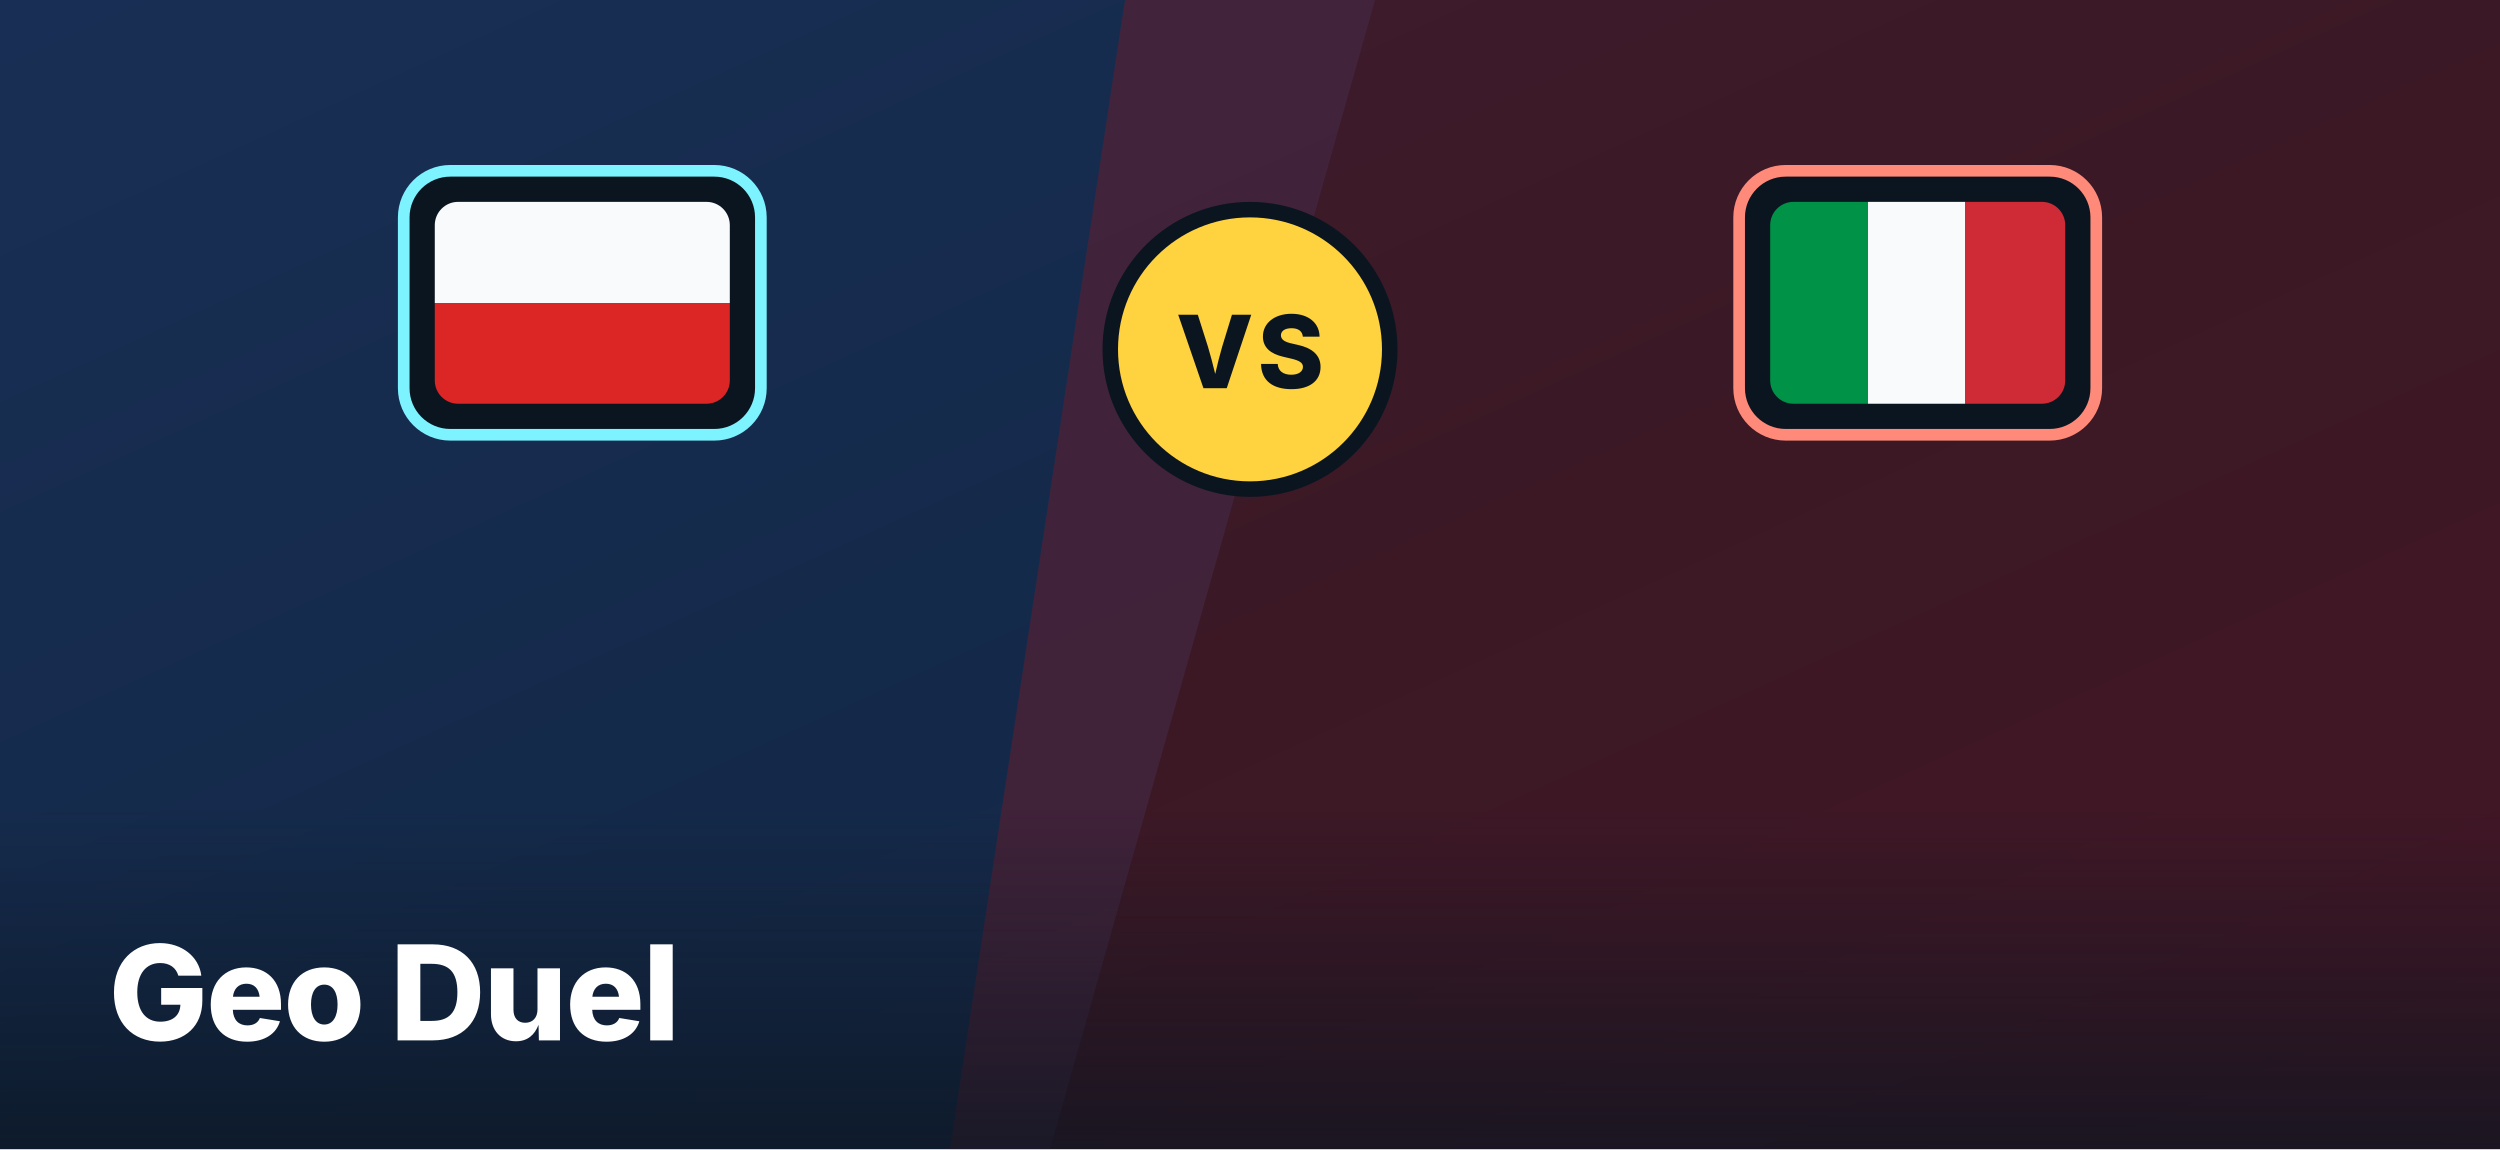
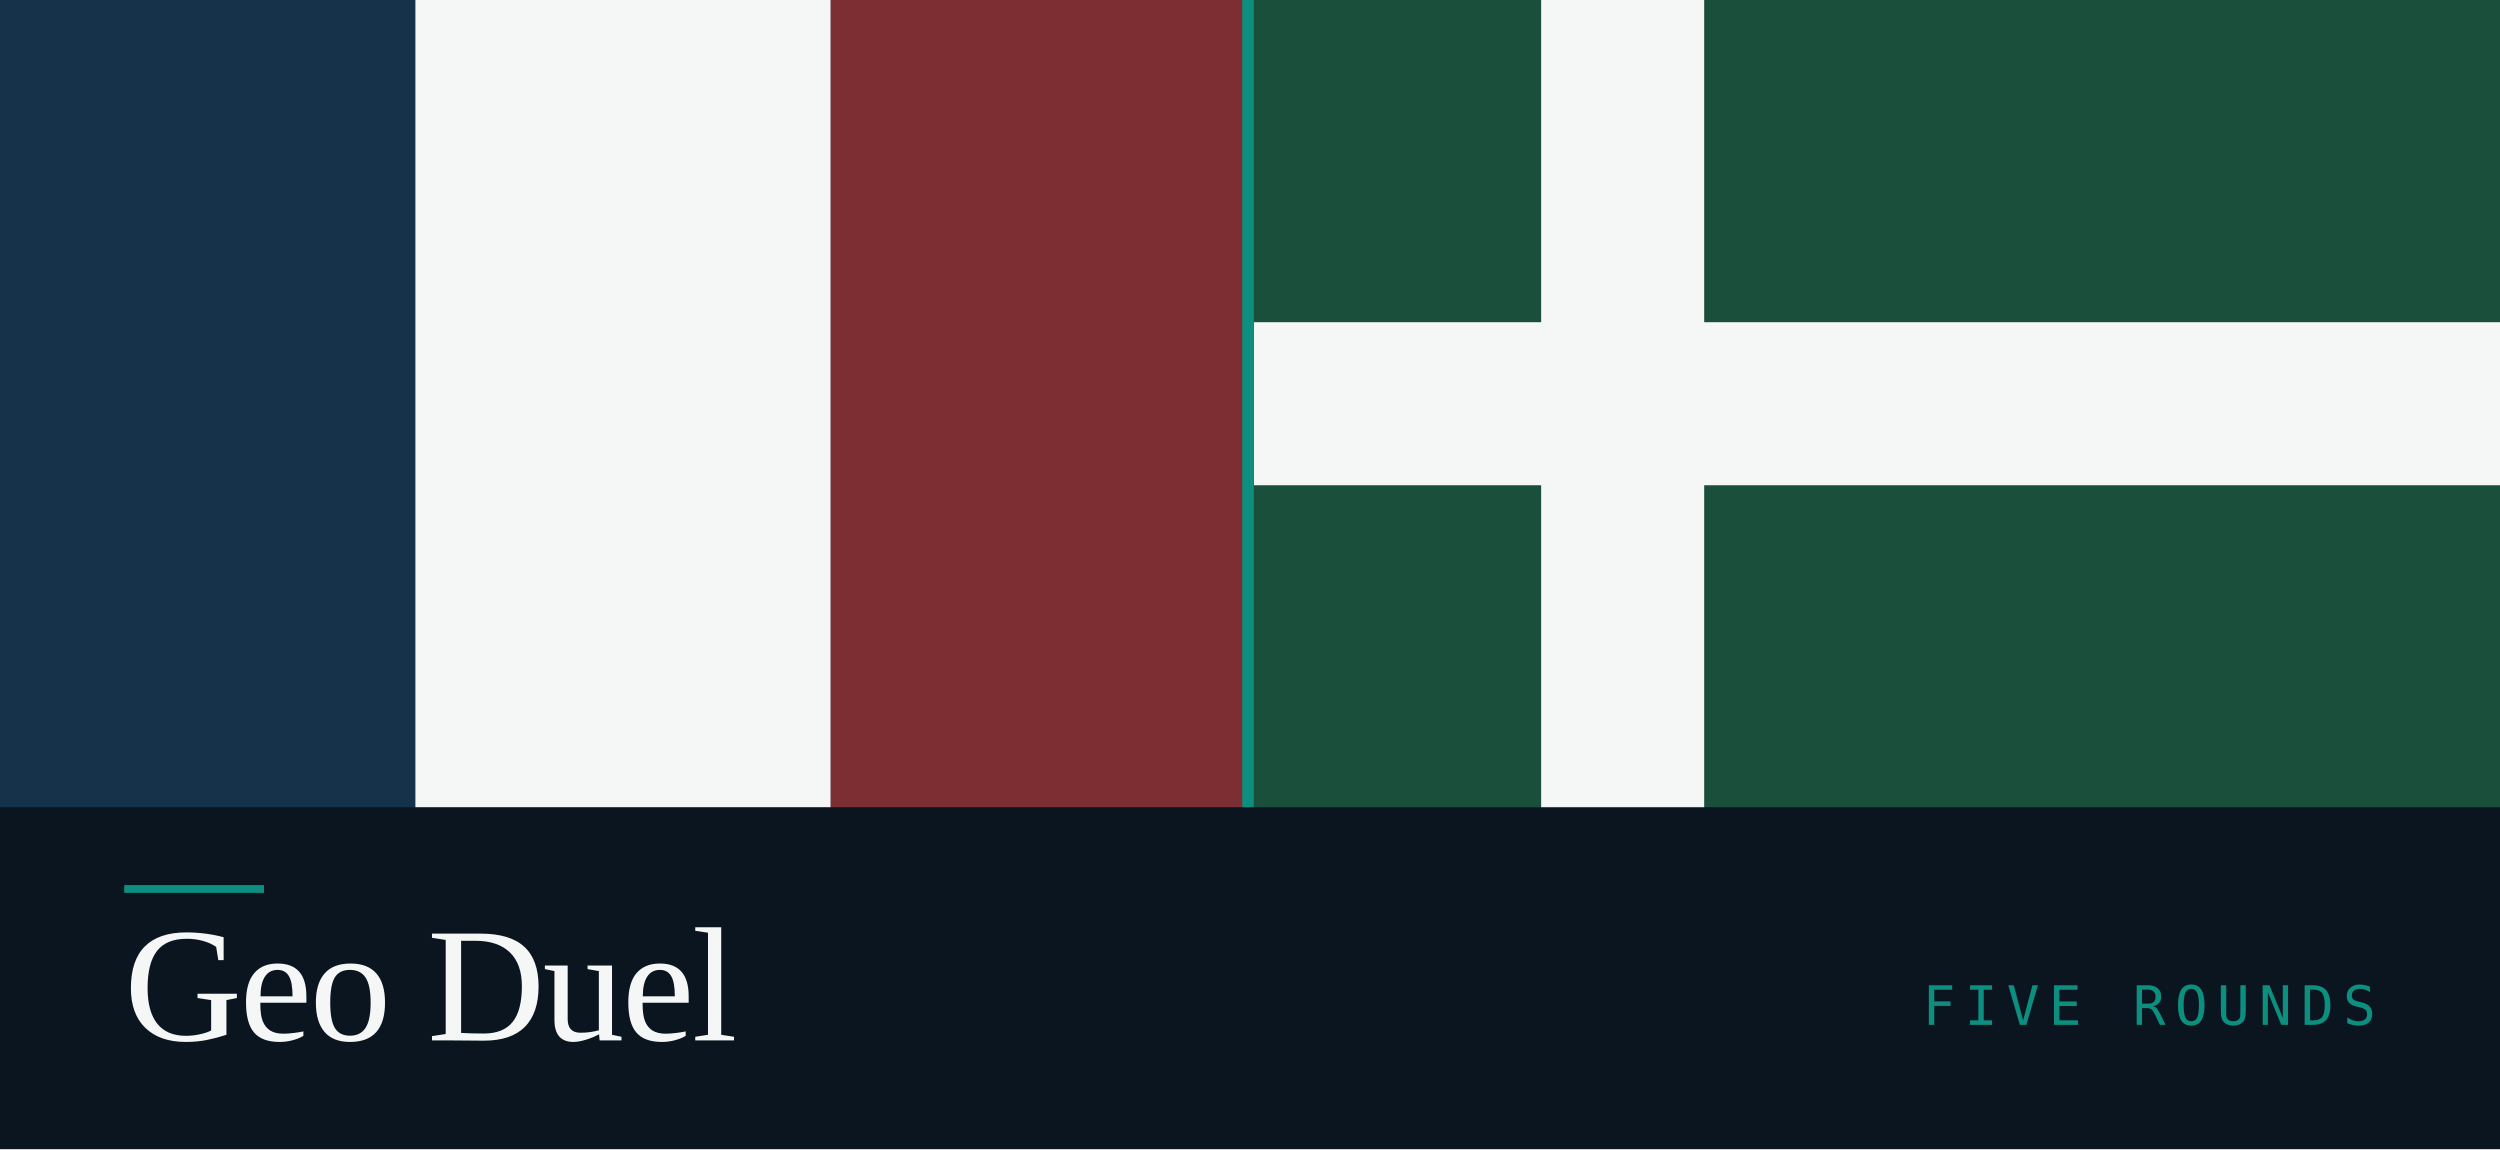
<svg xmlns="http://www.w3.org/2000/svg" viewBox="0 0 644 296" width="644" height="296" role="img" aria-label="Geo Duel">
-   <defs>
-     <linearGradient id="bg" x1="0" y1="0" x2="1" y2="1">
-       <stop offset="0%" stop-color="#152038" />
-       <stop offset="50%" stop-color="#0B1520" />
-       <stop offset="100%" stop-color="#1A1020" />
-     </linearGradient>
-     <linearGradient id="lflag" x1="0" y1="0" x2="0" y2="1">
-       <stop offset="0%" stop-color="#F8FAFC" />
-       <stop offset="50%" stop-color="#F8FAFC" />
-       <stop offset="50%" stop-color="#DC2626" />
-       <stop offset="100%" stop-color="#DC2626" />
-     </linearGradient>
-     <linearGradient id="rflag" x1="0" y1="0" x2="1" y2="0">
-       <stop offset="0%" stop-color="#009246" />
-       <stop offset="33%" stop-color="#009246" />
-       <stop offset="33%" stop-color="#F8FAFC" />
-       <stop offset="66%" stop-color="#F8FAFC" />
-       <stop offset="66%" stop-color="#CE2B37" />
-       <stop offset="100%" stop-color="#CE2B37" />
-     </linearGradient>
-   </defs>
-   <rect width="644" height="296" fill="url(#bg)" />
-   <path d="M0 0 L354.2 0 L270.48 296 L0 296 Z" fill="#1B3A6B" opacity=".55" />
-   <path d="M289.8 0 L644 0 L644 296 L244.72 296 Z" fill="#6B1B2A" opacity=".5" />
-   <g transform="translate(150,78)">
-     <rect x="-46" y="-34" width="92" height="68" rx="12" fill="#0B1520" stroke="#7CF3FF" stroke-width="3" />
-     <rect x="-38" y="-26" width="76" height="52" rx="6" fill="url(#lflag)" />
+   <rect width="644" height="296" fill="#0B1520" />
+   <g>
+     <rect x="0" y="0" width="107" height="208" fill="#16324A" />
+     <rect x="107" y="0" width="107" height="208" fill="#F4F7F6" />
+     <rect x="214" y="0" width="107" height="208" fill="#7C2E32" />
+     <rect x="323" y="0" width="321" height="208" fill="#1A4F3C" />
+     <rect x="397" y="0" width="42" height="208" fill="#F4F7F6" />
+     <rect x="323" y="83" width="321" height="42" fill="#F4F7F6" />
  </g>
-   <g transform="translate(494,78)">
-     <rect x="-46" y="-34" width="92" height="68" rx="12" fill="#0B1520" stroke="#FF8A7A" stroke-width="3" />
-     <rect x="-38" y="-26" width="76" height="52" rx="6" fill="url(#rflag)" />
-   </g>
-   <circle cx="322" cy="90" r="36" fill="#FFD23F" stroke="#0B1520" stroke-width="4" />
-   <text x="322" y="100" text-anchor="middle" font-family="system-ui,-apple-system,Segoe UI,sans-serif" font-size="26" font-weight="800" fill="#0B1520" letter-spacing="1">VS</text>
-   <defs>
-     <linearGradient id="titleFade" x1="0" y1="0" x2="0" y2="1">
-       <stop offset="0%" stop-color="#0B1520" stop-opacity="0" />
-       <stop offset="100%" stop-color="#0B1520" stop-opacity="0.72" />
-     </linearGradient>
-   </defs>
-   <rect x="0" y="208" width="644" height="88" fill="url(#titleFade)" />
-   <text x="28" y="268" font-family="system-ui,-apple-system,BlinkMacSystemFont,Segoe UI,sans-serif" font-size="34" font-weight="800" fill="#FFFFFF" letter-spacing="-0.5">Geo Duel</text>
+   <line x1="321.5" y1="0" x2="321.5" y2="208" stroke="#0C8F7F" stroke-width="3" />
+   <rect x="0" y="208" width="644" height="88" fill="#0B1520" />
+   <rect x="32" y="228" width="36" height="2" fill="#0C8F7F" />
+   <text x="32" y="268" font-family="Georgia, 'Liberation Serif', 'Times New Roman', 'Noto Serif', serif" font-size="42" font-weight="400" fill="#F4F7F6" letter-spacing="-0.6">Geo Duel</text>
+   <text x="612" y="264" text-anchor="end" font-family="'JetBrains Mono', ui-monospace, Menlo, Consolas, monospace" font-size="14" font-weight="500" fill="#0C8F7F" letter-spacing="2.4">FIVE ROUNDS</text>
</svg>
